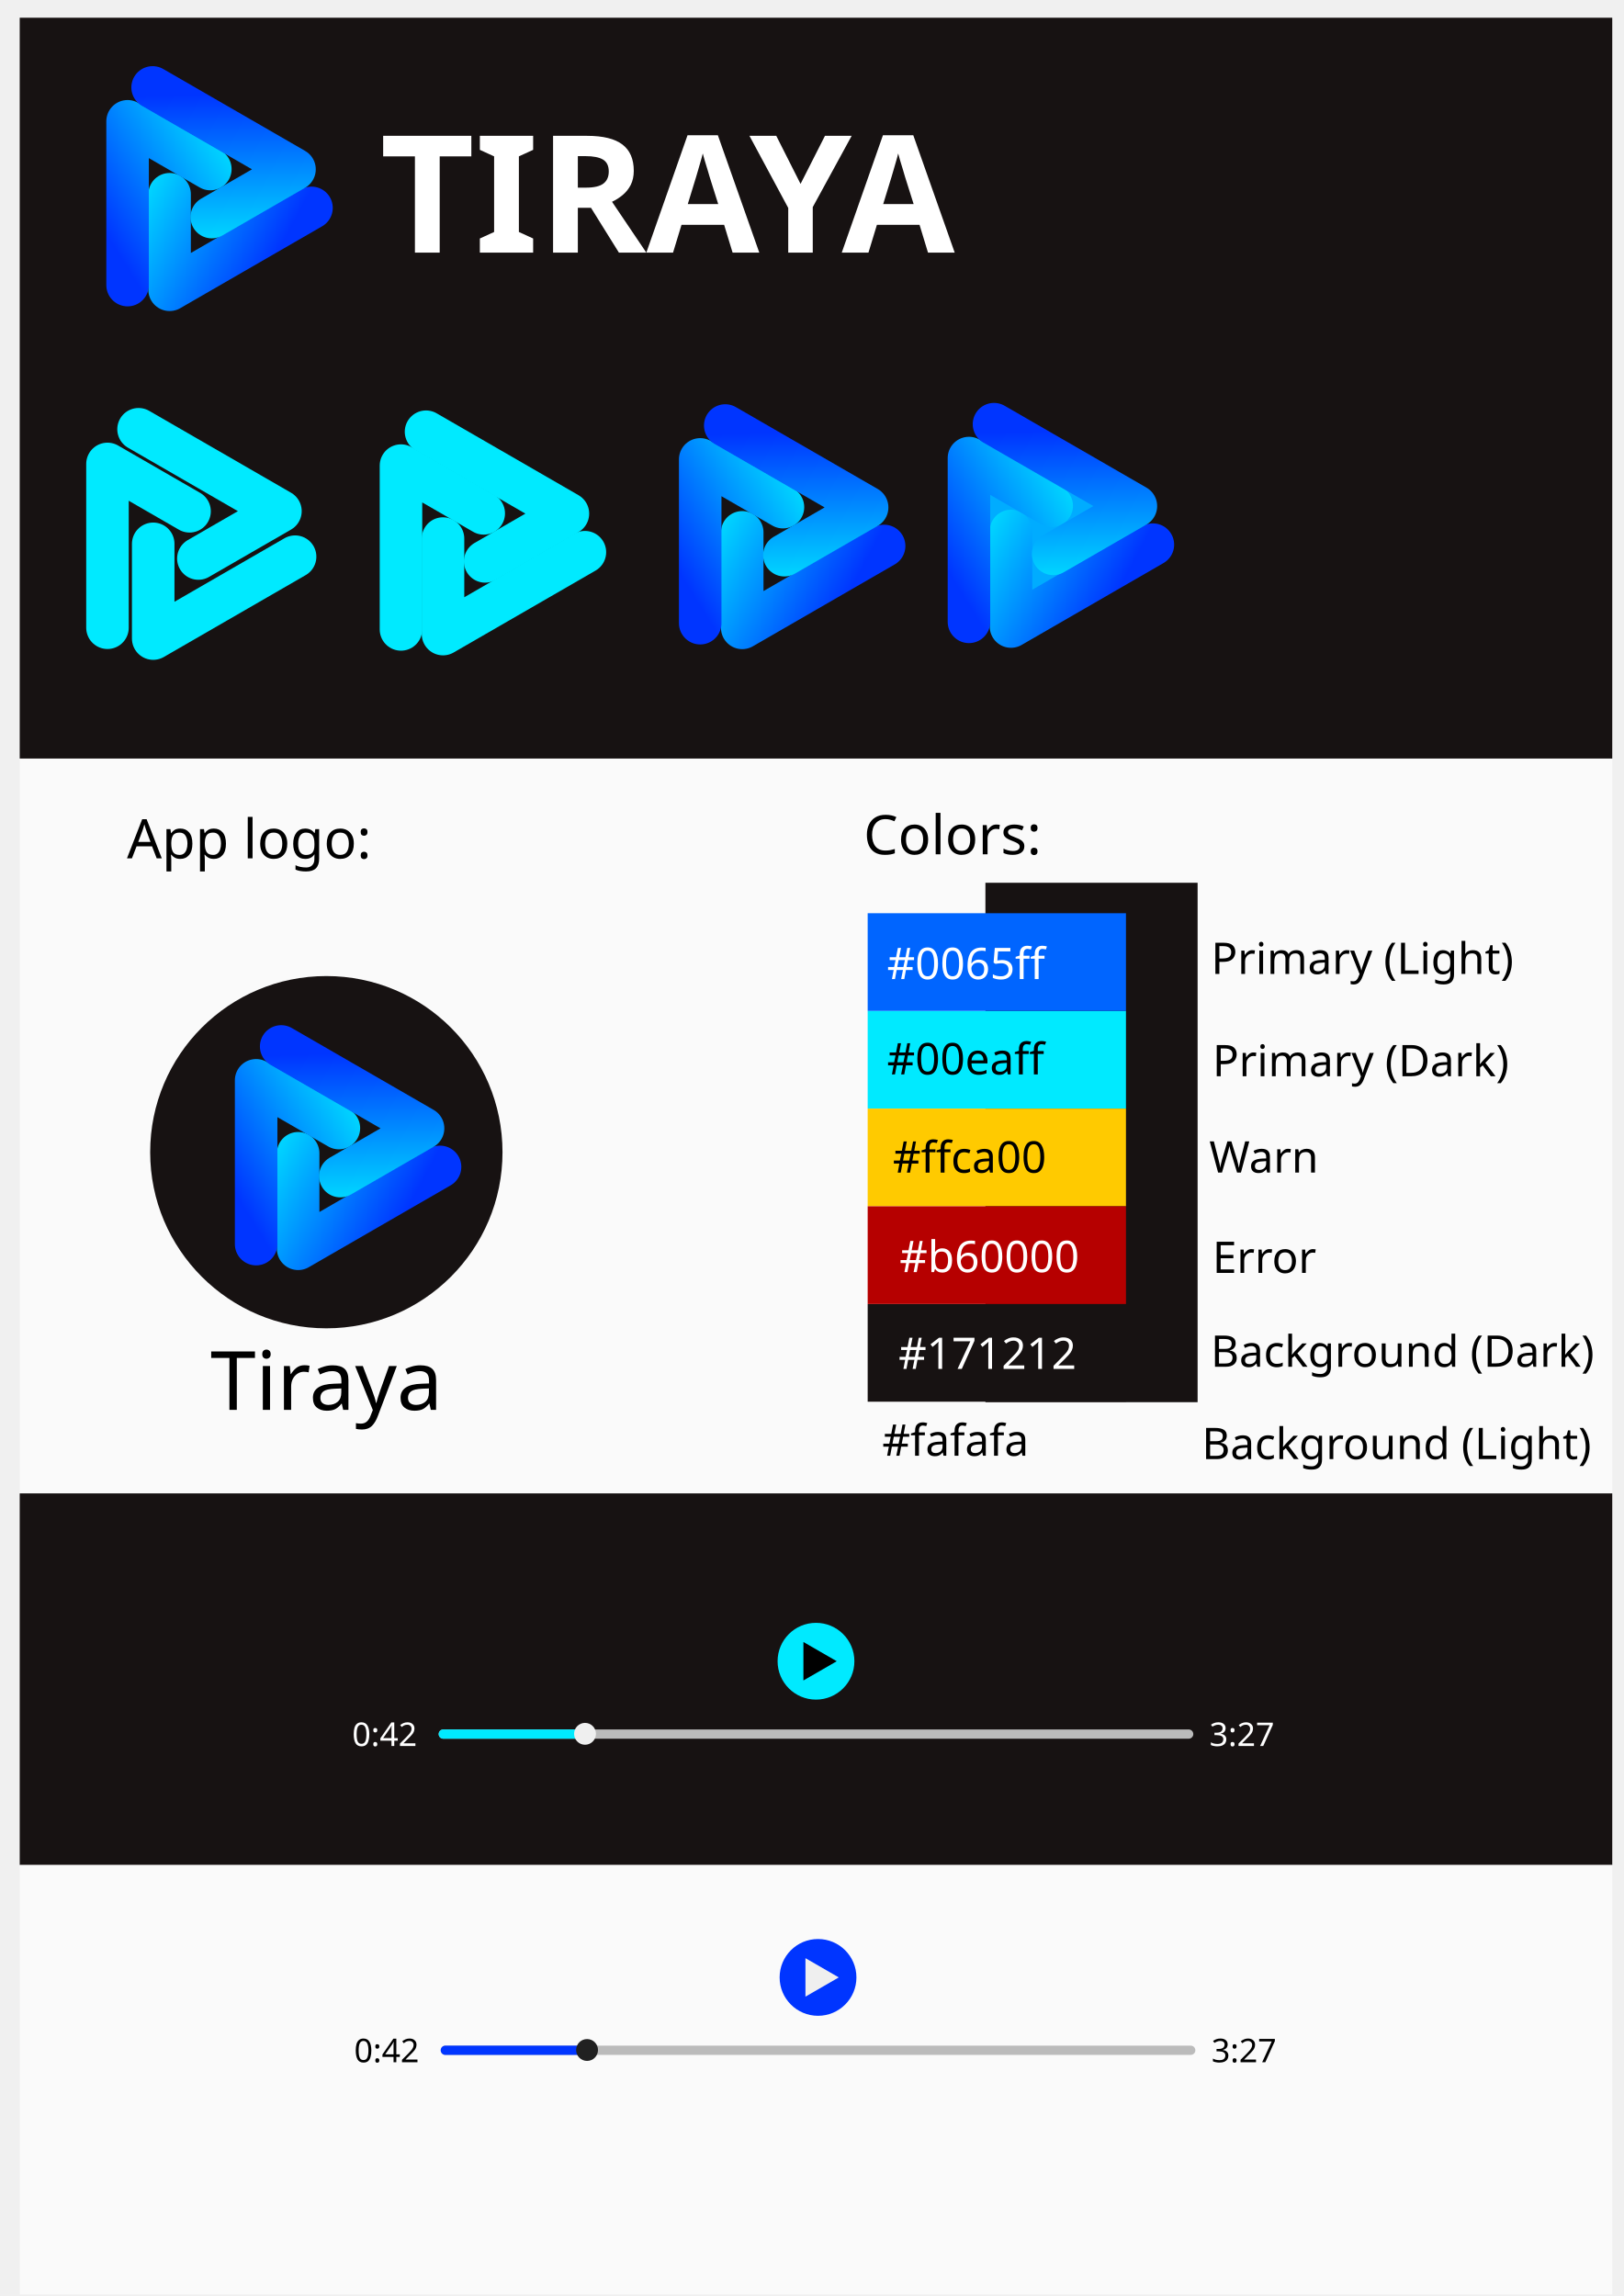
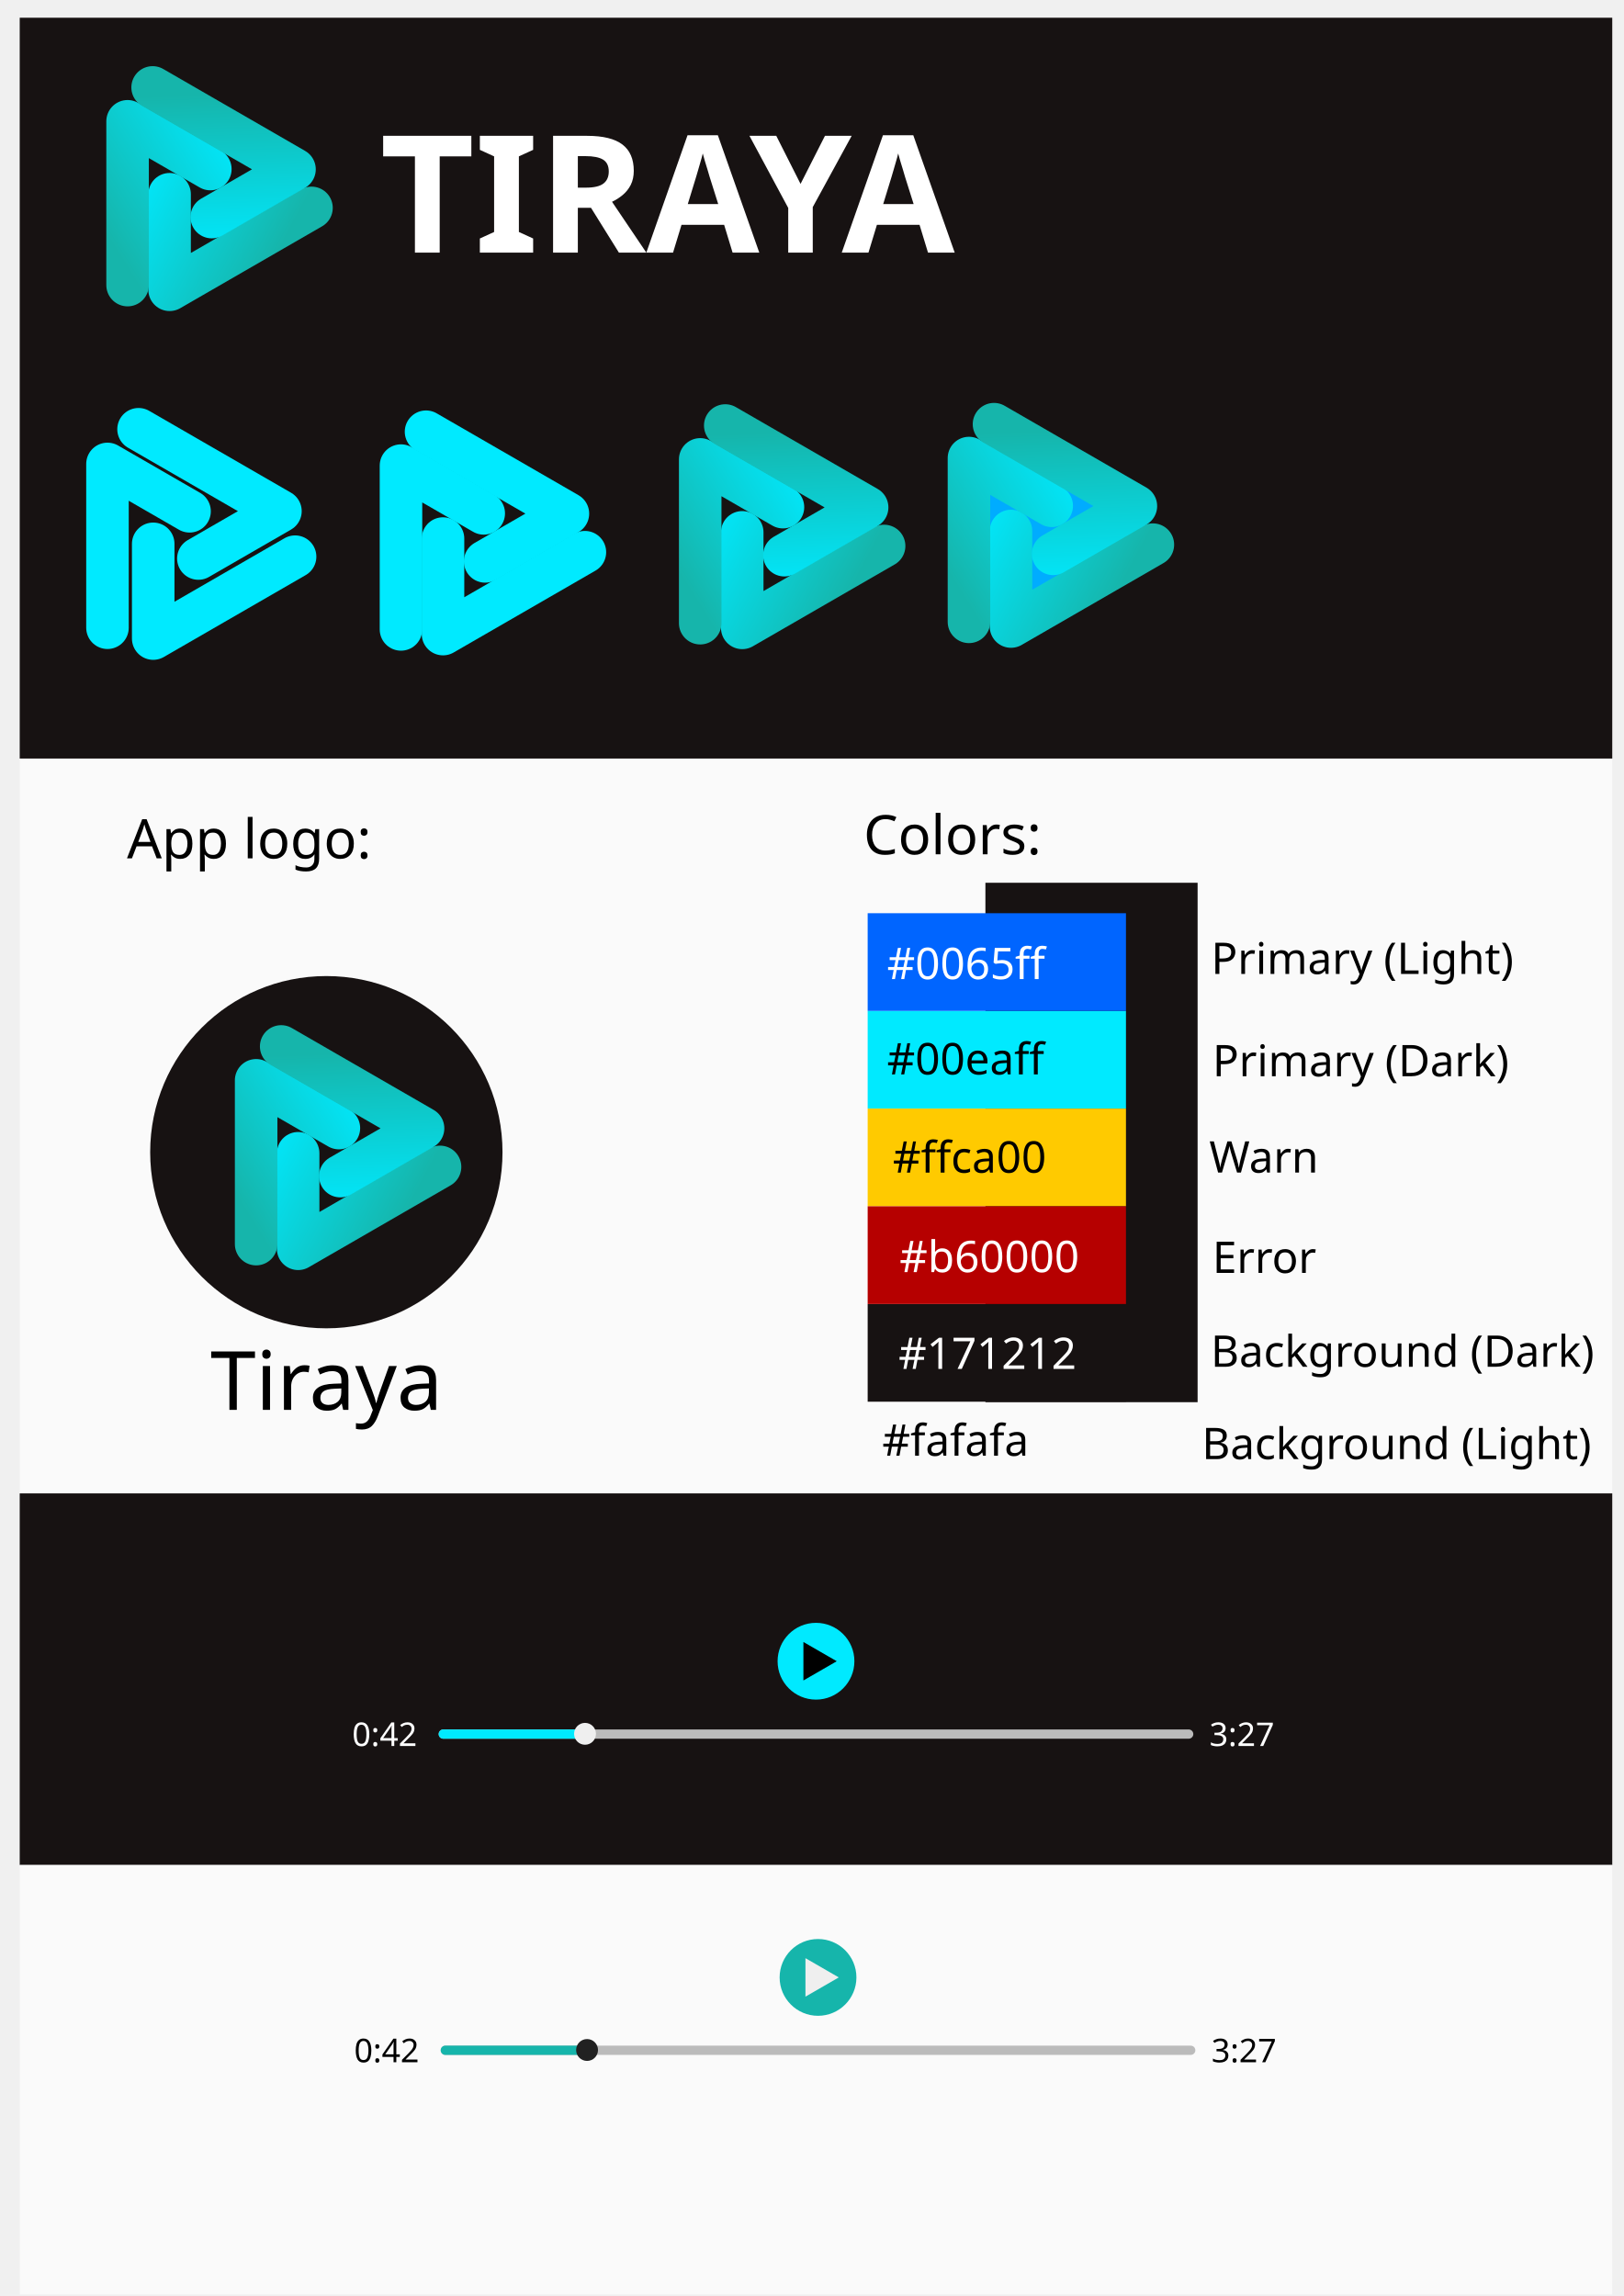
<svg xmlns="http://www.w3.org/2000/svg" xmlns:xlink="http://www.w3.org/1999/xlink" width="210mm" height="297mm" viewBox="0 0 210 297" version="1.1" id="svg5">
  <defs id="defs2">
    <rect x="598.499" y="448.812" width="146.363" height="235.67" id="rect255994" />
    <rect x="-377.01" y="705.626" width="227.134" height="205.998" id="rect214939" />
    <rect x="69.752" y="660.913" width="208.465" height="55.332" id="rect213058" />
    <rect x="77.654" y="443.458" width="137.547" height="35.284" id="rect183515" />
    <linearGradient id="linearGradient137387">
-       <stop style="stop-color:#0035ff;stop-opacity:1" offset="0" id="stop137383" />
+       <stop style="stop-color:#16b5ab;stop-opacity:1" offset="0" id="stop137383" />
      <stop style="stop-color:#00eaff;stop-opacity:1" offset="1" id="stop137385" />
    </linearGradient>
    <linearGradient id="linearGradient131853">
      <stop style="stop-color:#000000;stop-opacity:1;" offset="0" id="stop131851" />
    </linearGradient>
    <linearGradient id="linearGradient131778">
      <stop style="stop-color:#0000ff;stop-opacity:1;" offset="0" id="stop131776" />
    </linearGradient>
    <rect x="783.553" y="373.051" width="378.917" height="206.202" id="rect85725" />
    <rect x="382.848" y="131.958" width="403.643" height="347.365" id="rect78745" />
    <linearGradient xlink:href="#linearGradient137387" id="linearGradient137351" x1="75.381" y1="72.556" x2="56.756" y2="62.604" gradientUnits="userSpaceOnUse" gradientTransform="translate(36.10447,1.009003)" />
    <linearGradient xlink:href="#linearGradient137387" id="linearGradient139535" gradientUnits="userSpaceOnUse" x1="75.381" y1="72.556" x2="56.756" y2="62.604" gradientTransform="rotate(120,81.22669,78.67077)" />
    <linearGradient xlink:href="#linearGradient137387" id="linearGradient139785" gradientUnits="userSpaceOnUse" gradientTransform="rotate(-120,81.8139,57.83808)" x1="75.381" y1="72.556" x2="56.756" y2="62.604" />
    <linearGradient xlink:href="#linearGradient137387" id="linearGradient139995" gradientUnits="userSpaceOnUse" x1="75.381" y1="72.556" x2="56.756" y2="62.604" gradientTransform="translate(70.86315,0.835443)" />
    <linearGradient xlink:href="#linearGradient137387" id="linearGradient139997" gradientUnits="userSpaceOnUse" gradientTransform="rotate(120,98.65613,88.61796)" x1="75.381" y1="72.556" x2="56.756" y2="62.604" />
    <linearGradient xlink:href="#linearGradient137387" id="linearGradient139999" gradientUnits="userSpaceOnUse" gradientTransform="rotate(-120,99.14314,47.71733)" x1="75.381" y1="72.556" x2="56.756" y2="62.604" />
    <linearGradient xlink:href="#linearGradient137387" id="linearGradient180247" gradientUnits="userSpaceOnUse" x1="75.381" y1="72.556" x2="56.756" y2="62.604" gradientTransform="translate(-37.95642,-42.72603)" />
    <linearGradient xlink:href="#linearGradient137387" id="linearGradient180249" gradientUnits="userSpaceOnUse" gradientTransform="rotate(120,56.82146,35.42372)" x1="75.381" y1="72.556" x2="56.756" y2="62.604" />
    <linearGradient xlink:href="#linearGradient137387" id="linearGradient180251" gradientUnits="userSpaceOnUse" gradientTransform="rotate(-120,32.15824,57.3501)" x1="75.381" y1="72.556" x2="56.756" y2="62.604" />
    <linearGradient xlink:href="#linearGradient137387" id="linearGradient204368" gradientUnits="userSpaceOnUse" gradientTransform="translate(-21.33007,81.32789)" x1="75.381" y1="72.556" x2="56.756" y2="62.604" />
    <linearGradient xlink:href="#linearGradient137387" id="linearGradient204370" gradientUnits="userSpaceOnUse" gradientTransform="rotate(120,29.32336,102.2503)" x1="75.381" y1="72.556" x2="56.756" y2="62.604" />
    <linearGradient xlink:href="#linearGradient137387" id="linearGradient204372" gradientUnits="userSpaceOnUse" gradientTransform="rotate(-120,76.28269,114.5774)" x1="75.381" y1="72.556" x2="56.756" y2="62.604" />
    <rect x="77.654" y="443.458" width="112.717" height="30.51" id="rect183515-3" />
  </defs>
  <g id="layer1">
    <rect style="fill:#171212;fill-opacity:1;stroke:none;stroke-width:2.491;stroke-miterlimit:4;stroke-dasharray:none;stroke-opacity:1;paint-order:normal" id="rect204400-3" width="205.969" height="95.831" x="2.55" y="2.294" />
    <rect style="fill:#fafafa;fill-opacity:1;stroke:none;stroke-width:2.481;stroke-miterlimit:4;stroke-dasharray:none;stroke-opacity:1;paint-order:normal" id="rect204400" width="205.969" height="95.054" x="2.55" y="98.125" />
    <text xml:space="preserve" style="font-style:normal;font-weight:normal;font-size:5.644px;line-height:1.25;font-family:sans-serif;fill:#000000;fill-opacity:1;stroke:none;stroke-width:0.265" x="155.447" y="188.744" id="text259300-2-8-7-6-3">
      <tspan id="tspan259298-2-9-3-1-1" style="font-size:5.644px;stroke-width:0.265" x="155.447" y="188.744">Background (Light)</tspan>
    </text>
    <text xml:space="preserve" style="font-style:normal;font-weight:normal;font-size:5.644px;line-height:1.25;font-family:sans-serif;fill:#000000;fill-opacity:1;stroke:none;stroke-width:0.265" x="156.813" y="164.654" id="text259300-2-8-7">
      <tspan id="tspan259298-2-9-3" style="font-size:5.644px;stroke-width:0.265" x="156.813" y="164.654">Error</tspan>
    </text>
    <text xml:space="preserve" style="font-style:normal;font-weight:normal;font-size:5.644px;line-height:1.25;font-family:sans-serif;fill:#000000;fill-opacity:1;stroke:none;stroke-width:0.265" x="156.401" y="151.681" id="text259300-2-8">
      <tspan id="tspan259298-2-9" style="font-size:5.644px;stroke-width:0.265" x="156.401" y="151.681">Warn</tspan>
    </text>
    <text xml:space="preserve" style="font-style:normal;font-weight:normal;font-size:5.644px;line-height:1.25;font-family:sans-serif;fill:#000000;fill-opacity:1;stroke:none;stroke-width:0.265" x="156.819" y="139.219" id="text259300-2">
      <tspan id="tspan259298-2" style="font-size:5.644px;stroke-width:0.265" x="156.819" y="139.219">Primary (Dark)</tspan>
    </text>
    <rect style="fill:#171212;fill-opacity:1;stroke:none;stroke-width:0;stroke-miterlimit:4;stroke-dasharray:none" id="rect23204-7-6-1-0" width="33.406" height="12.638" x="112.219" y="168.68" />
    <rect style="fill:#171212;fill-opacity:1;stroke:none;stroke-width:0.761;stroke-miterlimit:4;stroke-dasharray:none;stroke-opacity:1;paint-order:normal" id="rect204400-3-5" width="27.444" height="67.191" x="127.447" y="114.19" />
    <rect style="fill:#00eaff;fill-opacity:1;stroke:none;stroke-width:0;stroke-miterlimit:4;stroke-dasharray:none" id="rect23204-7" width="33.406" height="12.638" x="112.219" y="130.767" />
    <text xml:space="preserve" style="font-style:normal;font-weight:normal;font-size:5.644px;line-height:1.25;font-family:sans-serif;fill:#000000;fill-opacity:1;stroke:none;stroke-width:0.265" x="114.719" y="138.974" id="text34250-5">
      <tspan id="tspan34248-3" style="font-size:5.644px;stroke-width:0.265" x="114.719" y="138.974">#00eaff</tspan>
    </text>
    <text xml:space="preserve" transform="matrix(0.2645833,0,0,0.2645833,91.14234,-13.24173)" id="text183513-6" style="font-style:normal;font-weight:normal;font-size:26.667px;line-height:1.25;font-family:sans-serif;white-space:pre;shape-inside:url(#rect183515-3);fill:#000000;fill-opacity:1;stroke:none">
      <tspan x="77.654" y="467.722" id="tspan1184">Colors:</tspan>
    </text>
    <circle style="fill:#171212;fill-opacity:1;stroke:none;stroke-width:1.304;stroke-miterlimit:4;stroke-dasharray:none;stroke-opacity:1;paint-order:normal" id="path205692" cx="42.207" cy="149.042" r="22.784" />
    <path style="fill:#00acff;fill-opacity:1;stroke:none;stroke-width:20.787;stroke-miterlimit:4;stroke-dasharray:none;stroke-opacity:1;paint-order:normal" id="path140472" d="m 333.85,160.329 -77.298,44.235 0.34,-89.06 z" transform="matrix(0.2645833,0,0,0.2645833,59.36046,25.95474)" />
    <text xml:space="preserve" style="font-style:normal;font-weight:normal;font-size:21.167px;line-height:1.25;font-family:sans-serif;fill:#000000;fill-opacity:1;stroke:none;stroke-width:0.265" x="49.134" y="32.68" id="text3795">
      <tspan style="font-style:normal;font-variant:normal;font-weight:bold;font-stretch:normal;font-size:21.167px;font-family:Montserrat;-inkscape-font-specification:'Montserrat Bold';baseline-shift:baseline;fill:#ffffff;fill-opacity:1;stroke-width:0.265" x="49.134" y="32.68" id="tspan92540">TIRAYA</tspan>
    </text>
    <text xml:space="preserve" transform="scale(0.2645833)" id="text78743" style="fill:black;fill-opacity:1;line-height:1.25;stroke:none;font-family:sans-serif;font-style:normal;font-weight:normal;font-size:40px;white-space:pre;shape-inside:url(#rect78745)" />
    <text xml:space="preserve" transform="scale(0.2645833)" id="text85723" style="fill:black;fill-opacity:1;line-height:1.25;stroke:none;font-family:sans-serif;font-style:normal;font-weight:normal;font-size:40px;white-space:pre;shape-inside:url(#rect85725)" />
    <path style="fill:none;stroke:#00eaff;stroke-width:5.5;stroke-linecap:round;stroke-linejoin:round;stroke-miterlimit:4;stroke-dasharray:none;stroke-opacity:1;paint-order:normal" d="M 13.9,81.202 V 60.011 l 10.615,6.128" id="path128643" />
    <path style="fill:none;stroke:#00eaff;stroke-width:5.5;stroke-linecap:round;stroke-linejoin:round;stroke-miterlimit:4;stroke-dasharray:none;stroke-opacity:1;paint-order:normal" d="m 17.919,55.525 18.351,10.595 -10.615,6.128" id="path128643-7" />
    <path style="fill:none;stroke:#00eaff;stroke-width:5.5;stroke-linecap:round;stroke-linejoin:round;stroke-miterlimit:4;stroke-dasharray:none;stroke-opacity:1;paint-order:normal" d="M 38.166,72.008 19.815,82.603 V 70.346" id="path128643-3" />
    <path style="fill:none;stroke:#00eaff;stroke-width:5.5;stroke-linecap:round;stroke-linejoin:round;stroke-miterlimit:4;stroke-dasharray:none;stroke-opacity:1;paint-order:normal" d="M 75.647,71.428 57.296,82.023 V 69.663" id="path128643-3-2" />
    <path style="fill:none;stroke:#00eaff;stroke-width:5.5;stroke-linecap:round;stroke-linejoin:round;stroke-miterlimit:4;stroke-dasharray:none;stroke-opacity:1;paint-order:normal" d="M 51.86,81.418 V 60.228 L 62.564,66.408" id="path128643-3-2-9" />
    <path style="fill:none;stroke:#00eaff;stroke-width:5.5;stroke-linecap:round;stroke-linejoin:round;stroke-miterlimit:4;stroke-dasharray:none;stroke-opacity:1;paint-order:normal" d="m 55.1,55.845 18.351,10.595 -10.704,6.18" id="path129727" />
    <path style="fill:none;paint-order:normal" d="m 93.036,51.928 18.351,10.595 -10.704,6.18" id="path129727-1" />
    <path style="fill:none;stroke:url(#linearGradient137351);stroke-width:5.5;stroke-linecap:round;stroke-linejoin:round;stroke-miterlimit:4;stroke-dasharray:none;stroke-opacity:1;paint-order:normal" d="M 114.347,70.625 95.996,81.22 V 68.86" id="path128643-3-2-93" />
    <path style="fill:none;stroke:url(#linearGradient139535);stroke-width:5.5;stroke-linecap:round;stroke-linejoin:round;stroke-miterlimit:4;stroke-dasharray:none;stroke-opacity:1;paint-order:normal" d="m 90.56,80.614 2e-6,-21.19 10.704,6.18" id="path128643-3-2-93-6" />
    <path style="fill:none;stroke:url(#linearGradient139785);stroke-width:5.5;stroke-linecap:round;stroke-linejoin:round;stroke-miterlimit:4;stroke-dasharray:none;stroke-opacity:1;paint-order:normal" d="m 93.799,55.042 18.351,10.595 -10.704,6.18" id="path128643-3-2-93-6-0" />
    <path style="fill:none;paint-order:normal" d="m 127.795,51.754 18.351,10.595 -10.704,6.18" id="path129727-1-7" />
    <path style="fill:none;stroke:url(#linearGradient139995);stroke-width:5.5;stroke-linecap:round;stroke-linejoin:round;stroke-miterlimit:4;stroke-dasharray:none;stroke-opacity:1;paint-order:normal" d="m 149.106,70.451 -18.351,10.595 V 68.686" id="path128643-3-2-93-5" />
    <path style="fill:none;stroke:url(#linearGradient139997);stroke-width:5.5;stroke-linecap:round;stroke-linejoin:round;stroke-miterlimit:4;stroke-dasharray:none;stroke-opacity:1;paint-order:normal" d="m 125.319,80.44 0,-21.19 10.704,6.18" id="path128643-3-2-93-6-9" />
    <path style="fill:none;stroke:url(#linearGradient139999);stroke-width:5.5;stroke-linecap:round;stroke-linejoin:round;stroke-miterlimit:4;stroke-dasharray:none;stroke-opacity:1;paint-order:normal" d="M 128.558,54.868 146.909,65.463 136.205,71.644" id="path128643-3-2-93-6-0-2" />
    <g id="g218211">
      <path style="fill:none;paint-order:normal" d="M 18.975,8.193 37.327,18.788 26.622,24.968" id="path129727-1-9" />
      <path style="fill:none;stroke:url(#linearGradient180247);stroke-width:5.5;stroke-linecap:round;stroke-linejoin:round;stroke-miterlimit:4;stroke-dasharray:none;stroke-opacity:1;paint-order:normal" d="M 40.286,26.89 21.935,37.485 V 25.125" id="path128643-3-2-93-7" />
      <path style="fill:none;stroke:url(#linearGradient180249);stroke-width:5.5;stroke-linecap:round;stroke-linejoin:round;stroke-miterlimit:4;stroke-dasharray:none;stroke-opacity:1;paint-order:normal" d="m 16.5,36.879 2e-6,-21.19 10.704,6.18" id="path128643-3-2-93-6-3" />
      <path style="fill:none;stroke:url(#linearGradient180251);stroke-width:5.5;stroke-linecap:round;stroke-linejoin:round;stroke-miterlimit:4;stroke-dasharray:none;stroke-opacity:1;paint-order:normal" d="m 19.739,11.307 18.351,10.595 -10.704,6.18" id="path128643-3-2-93-6-0-6" />
    </g>
    <text xml:space="preserve" transform="matrix(0.2645833,0,0,0.2645833,-4.123182,-12.71842)" id="text183513" style="font-style:normal;font-weight:normal;font-size:26.667px;line-height:1.25;font-family:sans-serif;white-space:pre;shape-inside:url(#rect183515);fill:#000000;fill-opacity:1;stroke:none">
      <tspan x="77.654" y="467.722" id="tspan1186">App logo:</tspan>
    </text>
    <path style="fill:none;paint-order:normal" d="m 35.602,132.247 18.351,10.595 -10.704,6.18" id="path129727-1-9-9" />
    <g id="g218205">
      <path style="fill:none;stroke:url(#linearGradient204368);stroke-width:5.5;stroke-linecap:round;stroke-linejoin:round;stroke-miterlimit:4;stroke-dasharray:none;stroke-opacity:1;paint-order:normal" d="M 56.913,150.944 38.561,161.539 V 149.179" id="path128643-3-2-93-7-3" />
      <path style="fill:none;stroke:url(#linearGradient204370);stroke-width:5.5;stroke-linecap:round;stroke-linejoin:round;stroke-miterlimit:4;stroke-dasharray:none;stroke-opacity:1;paint-order:normal" d="m 33.126,160.933 2e-6,-21.19 10.704,6.18" id="path128643-3-2-93-6-3-1" />
      <path style="fill:none;stroke:url(#linearGradient204372);stroke-width:5.5;stroke-linecap:round;stroke-linejoin:round;stroke-miterlimit:4;stroke-dasharray:none;stroke-opacity:1;paint-order:normal" d="m 36.365,135.361 18.351,10.595 -10.704,6.18" id="path128643-3-2-93-6-0-6-9" />
    </g>
    <text xml:space="preserve" transform="matrix(0.2645833,0,0,0.2645833,8.752709,-2.118171)" id="text213056" style="font-style:normal;font-weight:normal;font-size:40px;line-height:1.25;font-family:sans-serif;white-space:pre;shape-inside:url(#rect213058);fill:#000000;fill-opacity:1;stroke:none">
      <tspan x="69.752" y="697.307" id="tspan1188">Tiraya</tspan>
    </text>
    <rect style="fill:#0065ff;fill-opacity:1;stroke:none;stroke-width:0;stroke-miterlimit:4;stroke-dasharray:none" id="rect23204" width="33.406" height="12.638" x="112.219" y="118.129" />
    <text xml:space="preserve" style="font-style:normal;font-weight:normal;font-size:5.644px;line-height:1.25;font-family:sans-serif;fill:#000000;fill-opacity:1;stroke:none;stroke-width:0.265" x="114.719" y="126.65" id="text34250">
      <tspan id="tspan34248" style="font-size:5.644px;fill:#ffffff;stroke-width:0.265" x="114.719" y="126.65">#0065ff</tspan>
    </text>
    <rect style="fill:#ffca00;fill-opacity:1;stroke:none;stroke-width:0;stroke-miterlimit:4;stroke-dasharray:none" id="rect23204-7-6" width="33.406" height="12.638" x="112.219" y="143.405" />
    <text xml:space="preserve" style="font-style:normal;font-weight:normal;font-size:5.644px;line-height:1.25;font-family:sans-serif;fill:#000000;fill-opacity:1;stroke:none;stroke-width:0.265" x="115.463" y="151.691" id="text34250-5-2">
      <tspan id="tspan34248-3-9" style="font-size:5.644px;stroke-width:0.265" x="115.463" y="151.691">#ffca00</tspan>
    </text>
    <rect style="fill:#b60000;fill-opacity:1;stroke:none;stroke-width:0;stroke-miterlimit:4;stroke-dasharray:none" id="rect23204-7-6-1" width="33.406" height="12.638" x="112.219" y="156.042" />
    <text xml:space="preserve" style="font-style:normal;font-weight:normal;font-size:5.644px;line-height:1.25;font-family:sans-serif;fill:#000000;fill-opacity:1;stroke:none;stroke-width:0.265" x="116.331" y="164.553" id="text34250-5-2-2">
      <tspan id="tspan34248-3-9-7" style="font-size:5.644px;fill:#ffffff;fill-opacity:1;stroke-width:0.265" x="116.331" y="164.553">#b60000</tspan>
    </text>
    <text xml:space="preserve" style="font-style:normal;font-weight:normal;font-size:5.644px;line-height:1.25;font-family:sans-serif;fill:#000000;fill-opacity:1;stroke:none;stroke-width:0.265" x="116.205" y="177.081" id="text34250-5-2-2-9">
      <tspan id="tspan34248-3-9-7-3" style="font-size:5.644px;fill:#ffffff;fill-opacity:1;stroke-width:0.265" x="116.205" y="177.081">#171212</tspan>
    </text>
    <rect style="fill:#171212;fill-opacity:1;stroke:none;stroke-width:1.764;stroke-miterlimit:4;stroke-dasharray:none;stroke-opacity:1;paint-order:normal" id="rect204400-3-6" width="205.969" height="48.07" x="2.55" y="193.179" />
    <rect style="fill:#bbbbbb;fill-opacity:1;stroke:none;stroke-width:0.588;stroke-miterlimit:4;stroke-dasharray:none" id="rect198689" width="97.602" height="1.2" x="56.733" y="223.714" rx="0.6" ry="0.6" />
    <rect style="fill:#00eaff;fill-opacity:1;stroke:none;stroke-width:2.416;stroke-miterlimit:4;stroke-dasharray:none" id="rect199839" width="19.233" height="1.2" x="56.733" y="223.714" rx="0.6" ry="0.6" />
    <text xml:space="preserve" transform="scale(0.2645833)" id="text214937" style="fill:black;fill-opacity:1;line-height:1.25;stroke:none;font-family:sans-serif;font-style:normal;font-weight:normal;font-size:40px;white-space:pre;shape-inside:url(#rect214939)" />
    <text xml:space="preserve" style="font-style:normal;font-weight:normal;font-size:4.233px;line-height:1.25;font-family:sans-serif;fill:#000000;fill-opacity:1;stroke:none;stroke-width:0.265" x="45.545" y="225.855" id="text220635">
      <tspan id="tspan220633" style="font-size:4.233px;fill:#ffffff;fill-opacity:1;stroke-width:0.265" x="45.545" y="225.855">0:42</tspan>
    </text>
    <text xml:space="preserve" style="font-style:normal;font-weight:normal;font-size:4.233px;line-height:1.25;font-family:sans-serif;fill:#000000;fill-opacity:1;stroke:none;stroke-width:0.265" x="156.419" y="225.855" id="text220635-2">
      <tspan id="tspan220633-6" style="font-size:4.233px;fill:#ffffff;fill-opacity:1;stroke-width:0.265" x="156.419" y="225.855">3:27</tspan>
    </text>
    <g id="g244503" transform="translate(-1.817974,5.820834)">
      <circle style="fill:#00eaff;fill-opacity:1;stroke:none;stroke-width:5.5;stroke-miterlimit:4;stroke-dasharray:none" id="path244153" cx="107.353" cy="209.068" r="4.966" />
      <path style="fill:#000000;fill-opacity:1;stroke:none;stroke-width:20.787;stroke-miterlimit:4;stroke-dasharray:none" id="path244257" d="m 323.214,493.25 -23.586,13.617 v -27.234 z" transform="matrix(0.1827767,0,0,0.1827767,50.96118,118.9134)" />
    </g>
    <circle style="fill:#efefef;fill-opacity:1;stroke:none;stroke-width:4.563;stroke-miterlimit:4;stroke-dasharray:none" id="path244527" cx="75.664" cy="224.278" r="1.415" />
    <rect style="fill:#fafafa;fill-opacity:1;stroke:none;stroke-width:1.896;stroke-miterlimit:4;stroke-dasharray:none;stroke-opacity:1;paint-order:normal" id="rect204400-1" width="205.969" height="55.546" x="2.55" y="241.248" />
    <rect style="fill:#bbbbbb;fill-opacity:1;stroke:none;stroke-width:0.588;stroke-miterlimit:4;stroke-dasharray:none" id="rect198689-8" width="97.602" height="1.2" x="56.997" y="264.614" rx="0.6" ry="0.6" />
-     <rect style="fill:#0035ff;fill-opacity:1;stroke:none;stroke-width:2.416;stroke-miterlimit:4;stroke-dasharray:none" id="rect199839-7" width="19.233" height="1.2" x="56.997" y="264.614" rx="0.6" ry="0.6" />
+     <rect style="fill:#16b5ab;fill-opacity:1;stroke:none;stroke-width:2.416;stroke-miterlimit:4;stroke-dasharray:none" id="rect199839-7" width="19.233" height="1.2" x="56.997" y="264.614" rx="0.6" ry="0.6" />
    <text xml:space="preserve" style="font-style:normal;font-weight:normal;font-size:4.233px;line-height:1.25;font-family:sans-serif;fill:#000000;fill-opacity:1;stroke:none;stroke-width:0.265" x="45.809" y="266.755" id="text220635-9">
      <tspan id="tspan220633-2" style="font-size:4.233px;fill:#000000;fill-opacity:1;stroke-width:0.265" x="45.809" y="266.755">0:42</tspan>
    </text>
    <text xml:space="preserve" style="font-style:normal;font-weight:normal;font-size:4.233px;line-height:1.25;font-family:sans-serif;fill:#000000;fill-opacity:1;stroke:none;stroke-width:0.265" x="156.682" y="266.755" id="text220635-2-0">
      <tspan id="tspan220633-6-2" style="font-size:4.233px;fill:#000000;fill-opacity:1;stroke-width:0.265" x="156.682" y="266.755">3:27</tspan>
    </text>
    <g id="g244503-3" transform="translate(-1.554529,46.72032)">
-       <circle style="fill:#0035ff;fill-opacity:1;stroke:none;stroke-width:5.5;stroke-miterlimit:4;stroke-dasharray:none" id="path244153-7" cx="107.353" cy="209.068" r="4.966" />
+       <circle style="fill:#16b5ab;fill-opacity:1;stroke:none;stroke-width:5.5;stroke-miterlimit:4;stroke-dasharray:none" id="path244153-7" cx="107.353" cy="209.068" r="4.966" />
      <path style="fill:#efefef;fill-opacity:1;stroke:none;stroke-width:20.787;stroke-miterlimit:4;stroke-dasharray:none" id="path244257-5" transform="matrix(0.1827767,0,0,0.1827767,50.96118,118.9134)" d="m 323.214,493.25 -23.586,13.617 v -27.234 z" />
    </g>
    <circle style="fill:#212121;fill-opacity:1;stroke:none;stroke-width:4.563;stroke-miterlimit:4;stroke-dasharray:none" id="path244527-9" cx="75.927" cy="265.177" r="1.415" />
    <text xml:space="preserve" transform="scale(0.2645833)" id="text255992" style="fill:black;fill-opacity:1;line-height:1.25;stroke:none;font-family:sans-serif;font-style:normal;font-weight:normal;font-size:40px;white-space:pre;shape-inside:url(#rect255994)" />
    <text xml:space="preserve" style="font-style:normal;font-weight:normal;font-size:5.644px;line-height:1.25;font-family:sans-serif;fill:#000000;fill-opacity:1;stroke:none;stroke-width:0.265" x="156.646" y="125.988" id="text259300">
      <tspan id="tspan259298" style="font-size:5.644px;stroke-width:0.265" x="156.646" y="125.988">Primary (Light)</tspan>
    </text>
    <text xml:space="preserve" style="font-style:normal;font-weight:normal;font-size:5.644px;line-height:1.25;font-family:sans-serif;fill:#000000;fill-opacity:1;stroke:none;stroke-width:0.265" x="156.592" y="176.798" id="text259300-2-8-7-6">
      <tspan id="tspan259298-2-9-3-1" style="font-size:5.644px;stroke-width:0.265" x="156.592" y="176.798">Background (Dark)</tspan>
    </text>
    <text xml:space="preserve" style="font-style:normal;font-weight:normal;font-size:5.644px;line-height:1.25;font-family:sans-serif;fill:#000000;fill-opacity:1;stroke:none;stroke-width:0.265" x="114.099" y="188.307" id="text259300-2-8-7-2">
      <tspan id="tspan259298-2-9-3-9" style="font-size:5.644px;stroke-width:0.265" x="114.099" y="188.307">#fafafa</tspan>
    </text>
  </g>
</svg>
